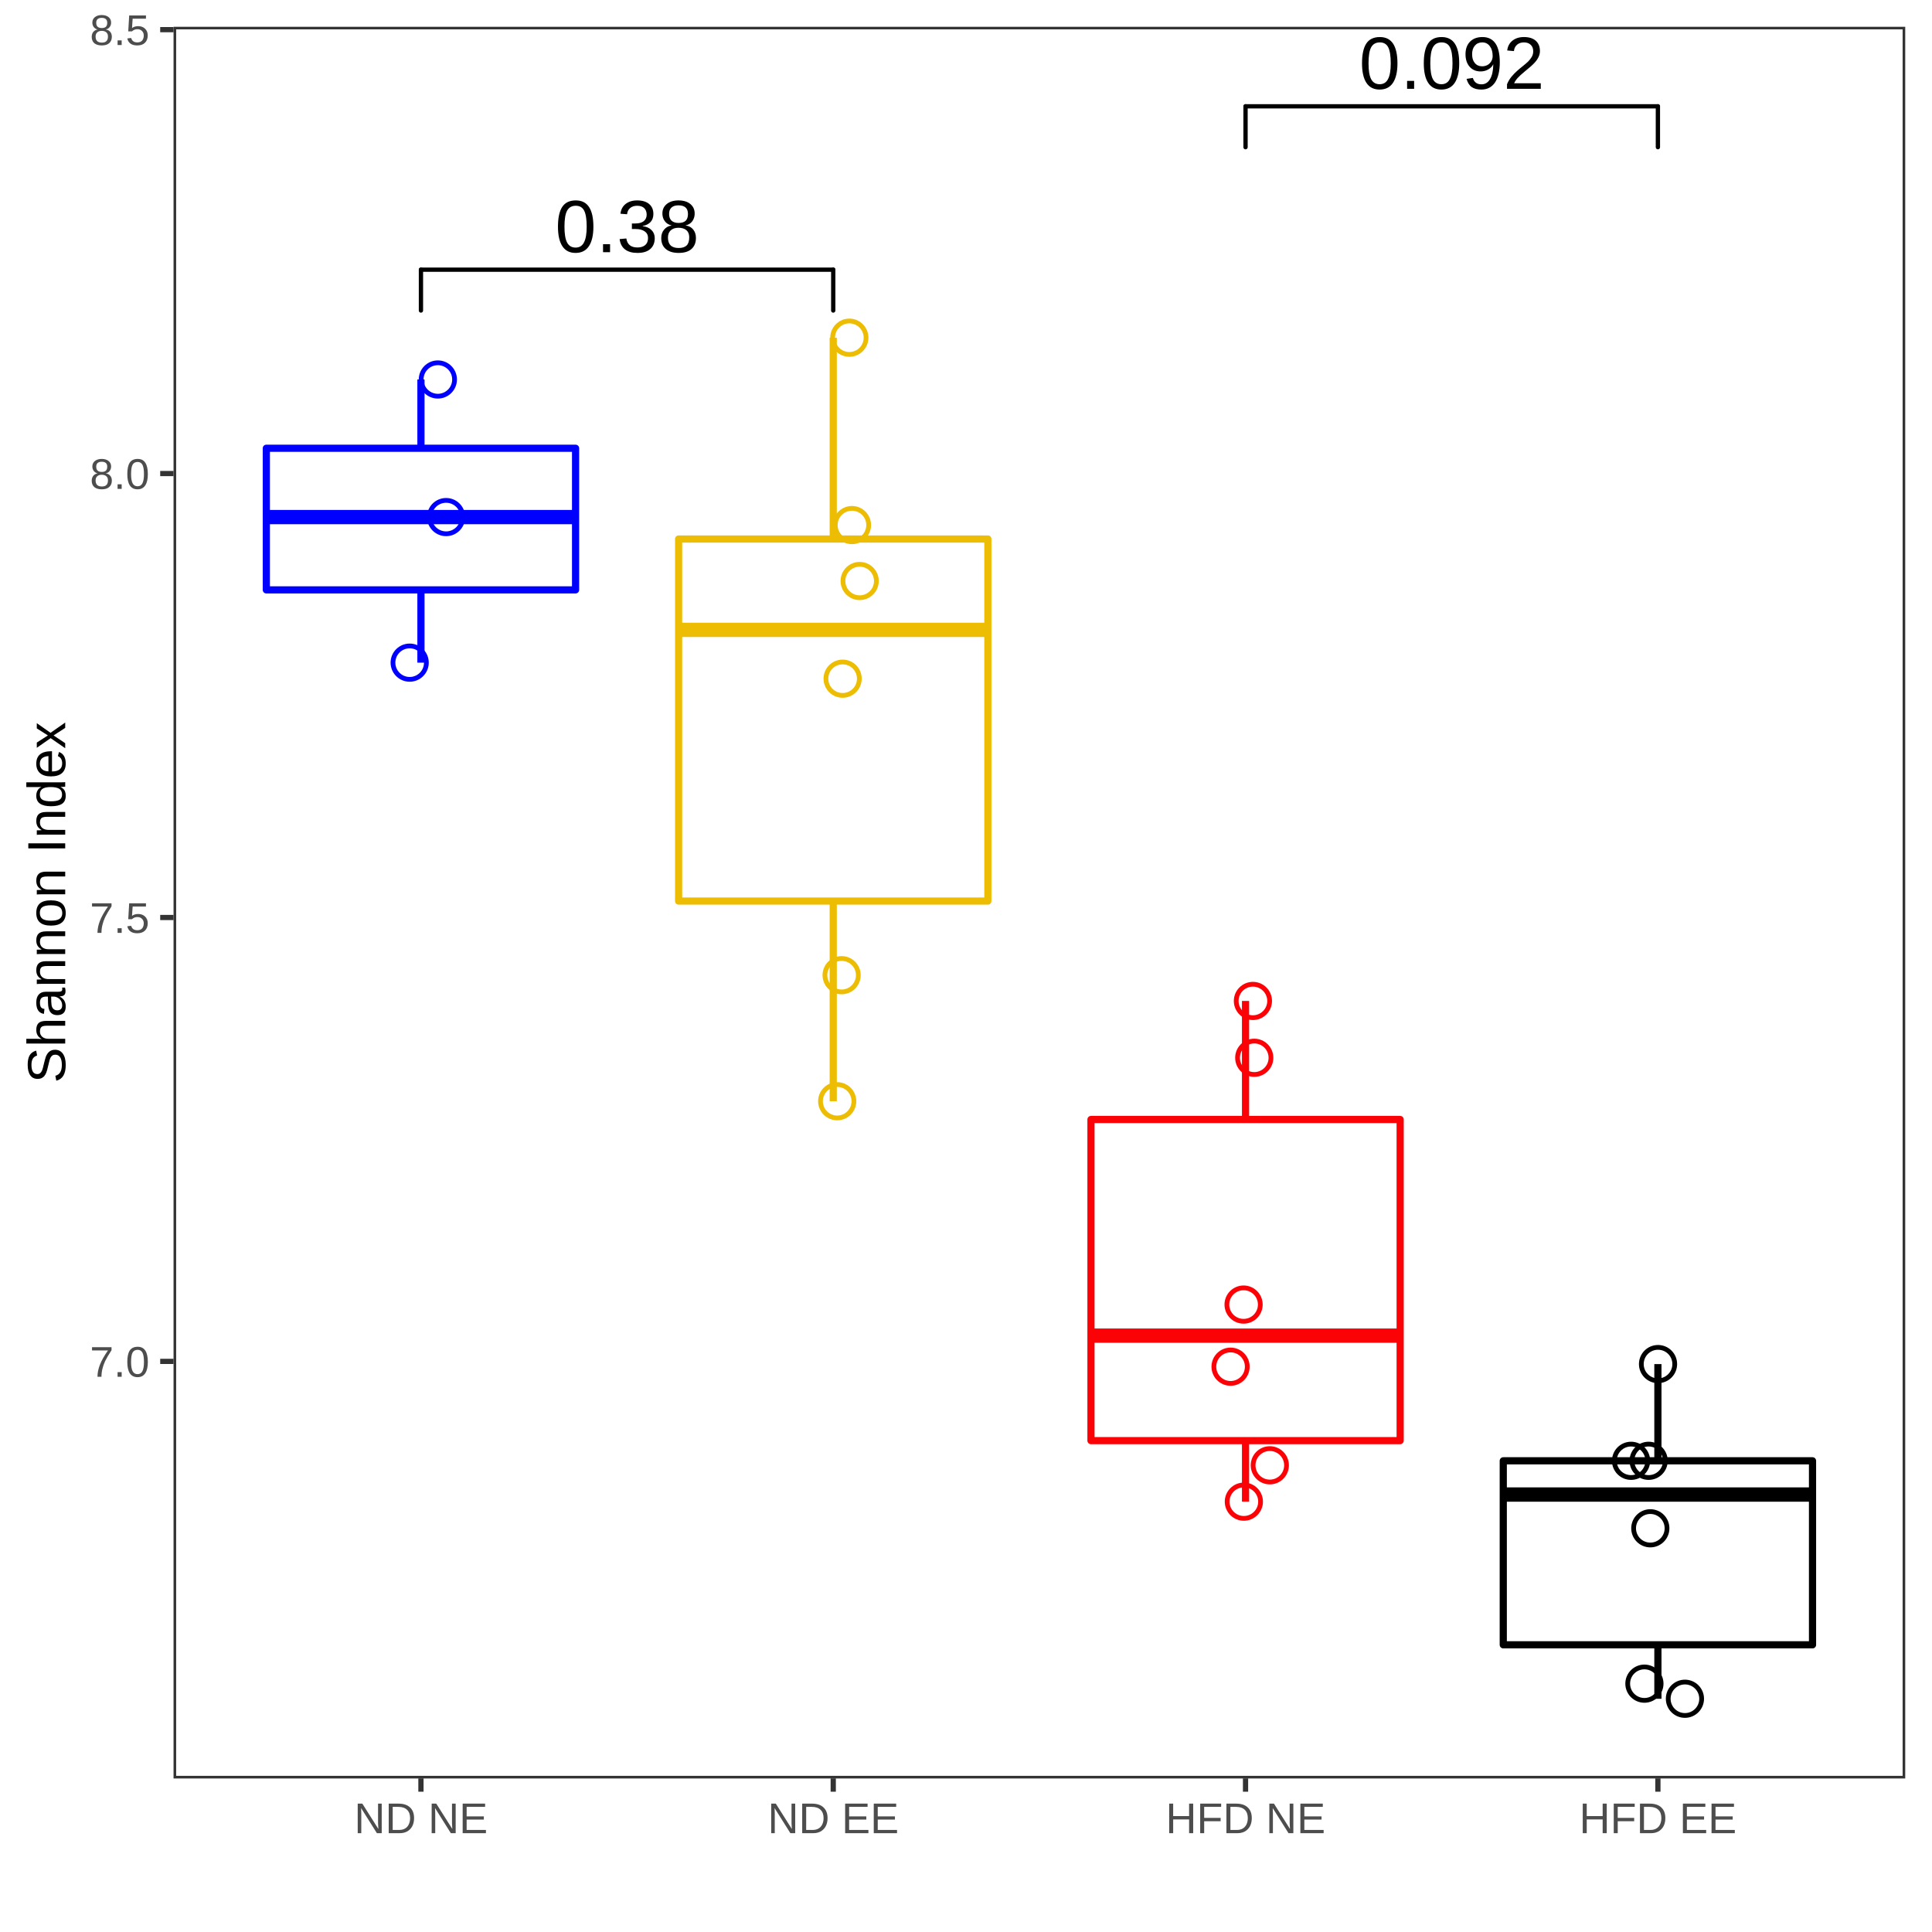
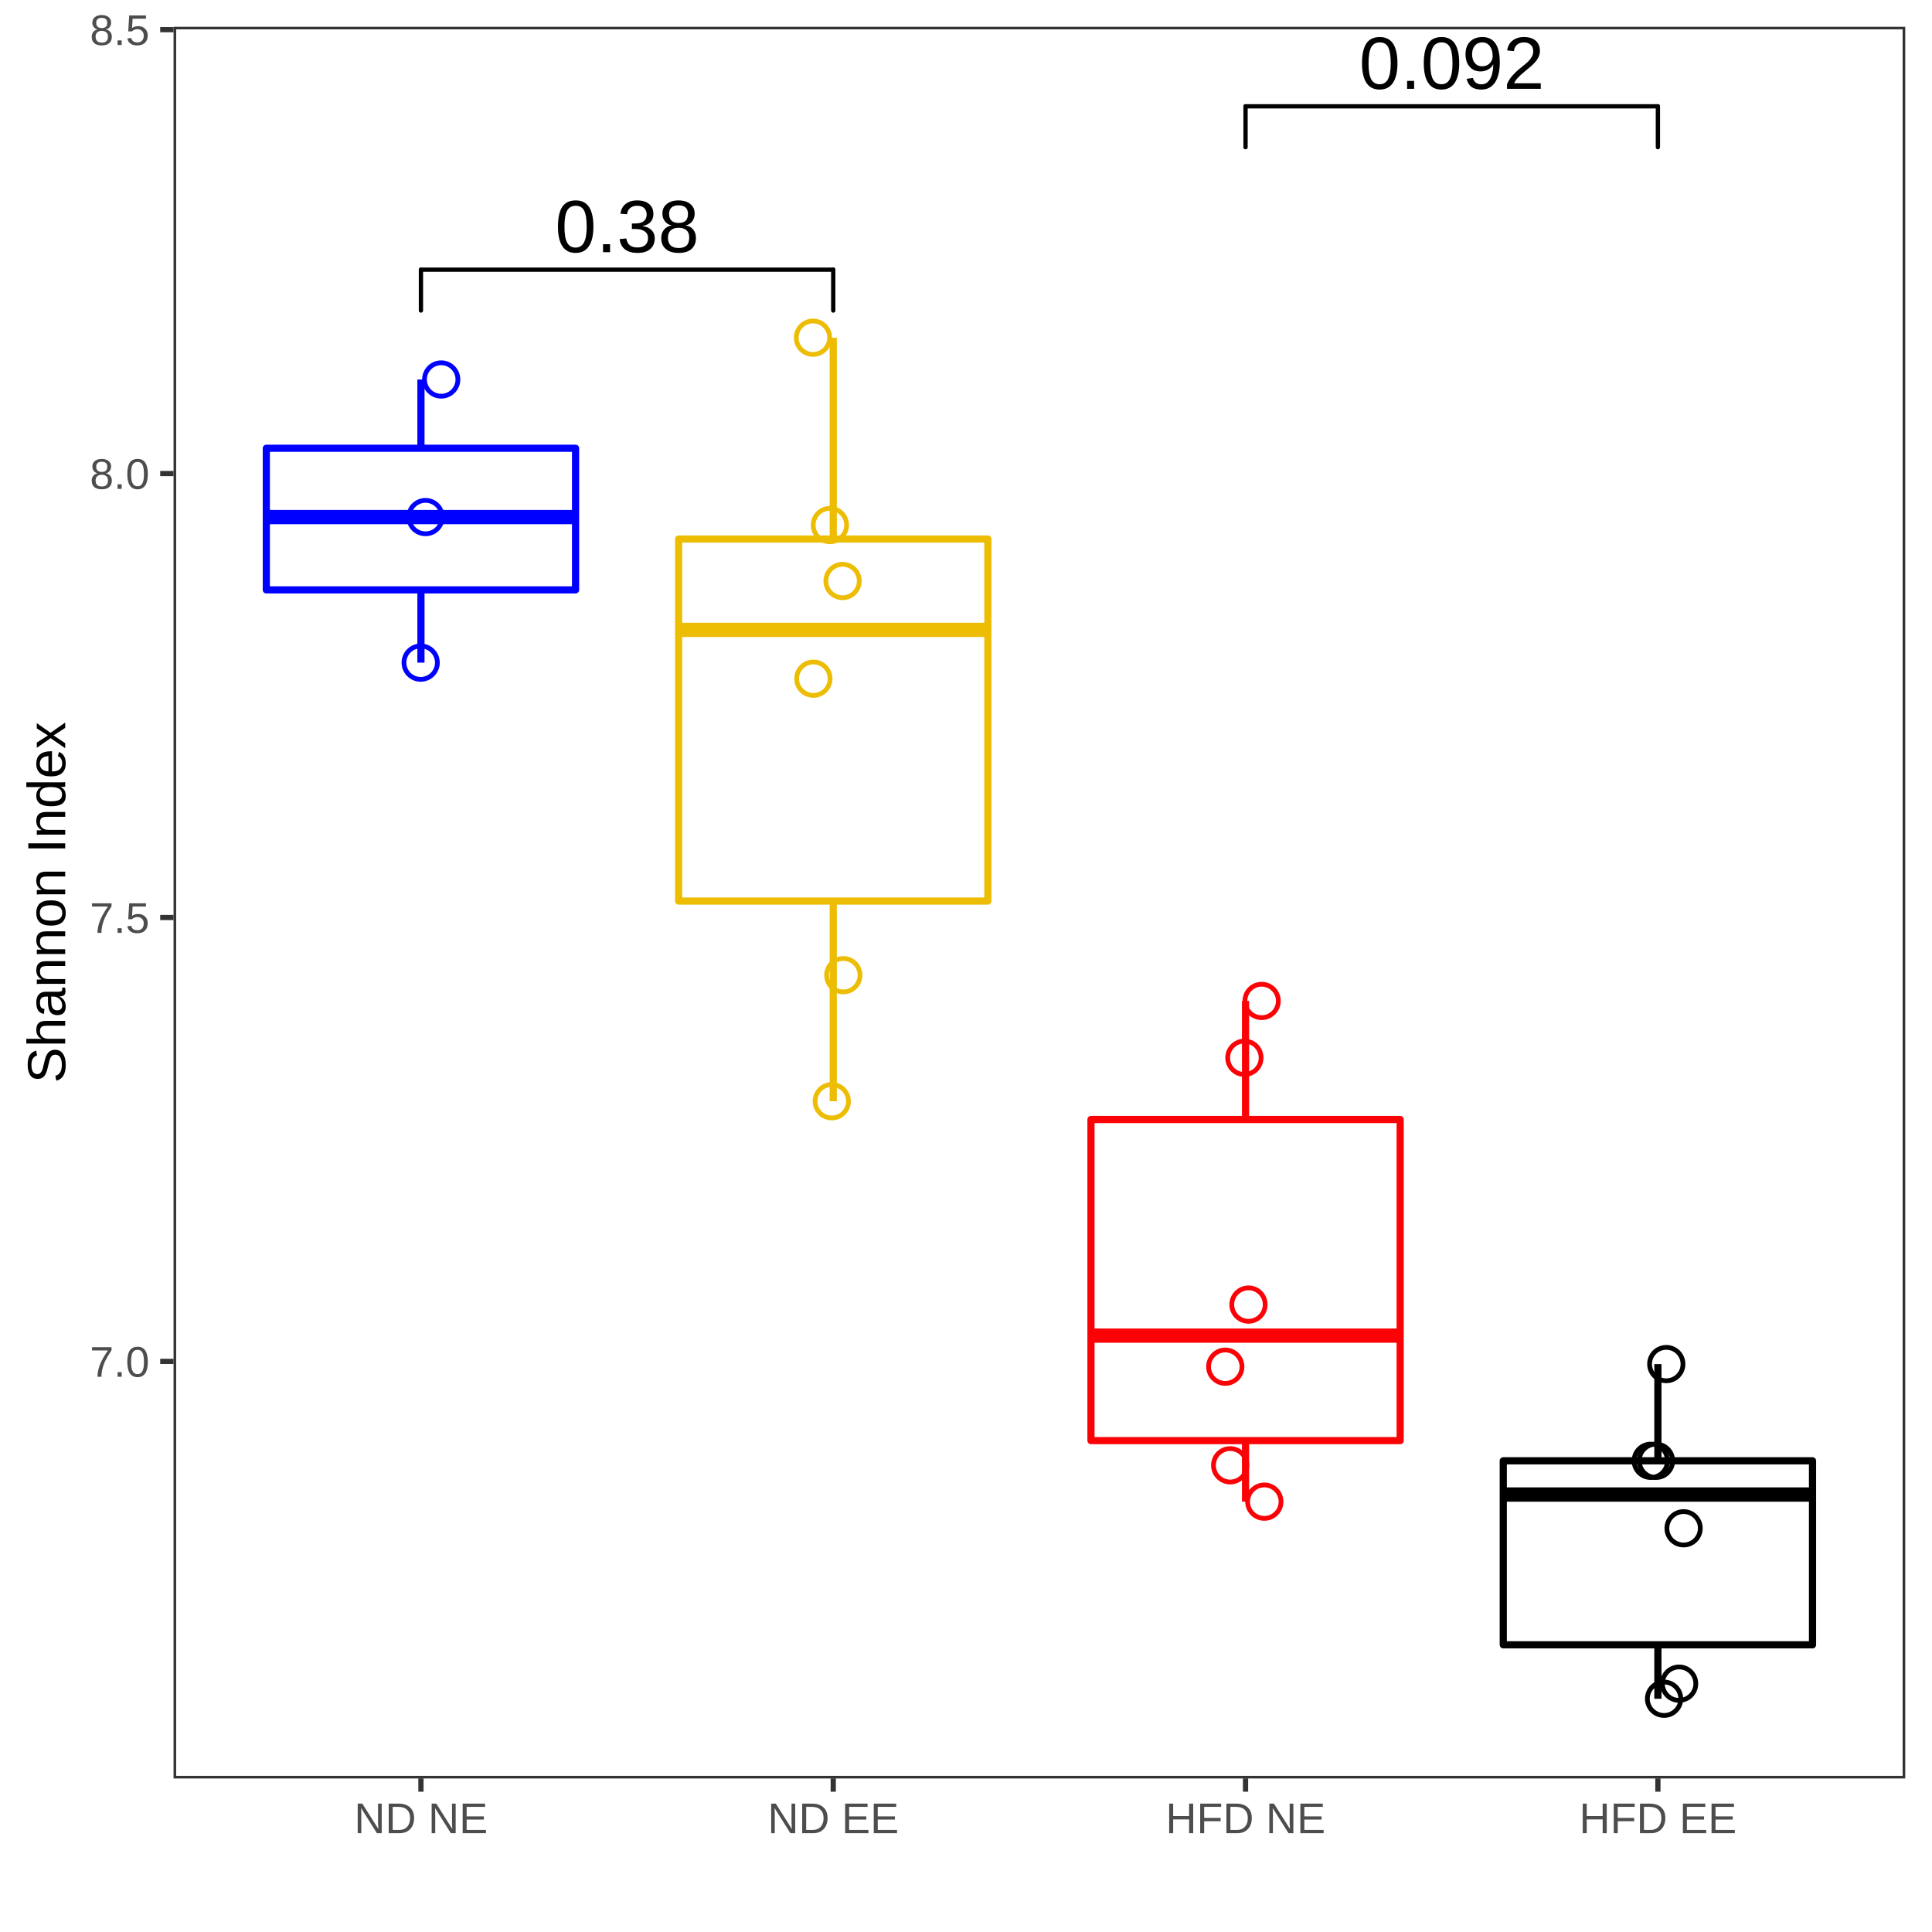
<svg xmlns="http://www.w3.org/2000/svg" class="svglite" width="288.00pt" height="288.00pt" viewBox="0 0 288.00 288.00">
  <defs>
    <style type="text/css">
    .svglite line, .svglite polyline, .svglite polygon, .svglite path, .svglite rect, .svglite circle {
      fill: none;
      stroke: #000000;
      stroke-linecap: round;
      stroke-linejoin: round;
      stroke-miterlimit: 10.00;
+     }
+     .svglite text {
+       white-space: pre;
    }
  </style>
  </defs>
  <rect width="100%" height="100%" style="stroke: none; fill: #FFFFFF;" />
  <defs>
    <clipPath id="cpMC4wMHwyODguMDB8MC4wMHwyODguMDA=">
      <rect x="0.00" y="0.00" width="288.00" height="288.00" />
    </clipPath>
  </defs>
  <g clip-path="url(#cpMC4wMHwyODguMDB8MC4wMHwyODguMDA=)">
    <rect x="0" y="0.00" width="288.00" height="288.00" style="stroke-width: 0.78; stroke: #FFFFFF; fill: #FFFFFF;" />
  </g>
  <defs>
    <clipPath id="cpMjUuODd8Mjg0LjAxfDMuOTl8MjY1LjEw">
      <rect x="25.87" y="3.99" width="258.14" height="261.12" />
    </clipPath>
  </defs>
  <g clip-path="url(#cpMjUuODd8Mjg0LjAxfDMuOTl8MjY1LjEw)">
    <rect x="25.87" y="3.99" width="258.14" height="261.12" style="stroke-width: 0.78; stroke: none; fill: #FFFFFF;" />
    <line x1="62.75" y1="66.82" x2="62.75" y2="56.57" style="stroke-width: 1.07; stroke: #0000FF; stroke-linecap: butt;" />
    <line x1="62.75" y1="87.93" x2="62.75" y2="98.78" style="stroke-width: 1.07; stroke: #0000FF; stroke-linecap: butt;" />
    <polygon points="39.70,66.82 39.70,87.93 85.80,87.93 85.80,66.82 39.70,66.82 " style="stroke-width: 1.07; stroke: #0000FF; fill: #FFFFFF;" />
    <line x1="39.70" y1="77.08" x2="85.80" y2="77.08" style="stroke-width: 2.13; stroke: #0000FF; stroke-linecap: butt;" />
    <line x1="124.21" y1="80.35" x2="124.21" y2="50.34" style="stroke-width: 1.07; stroke: #EDBD04; stroke-linecap: butt;" />
    <line x1="124.21" y1="134.32" x2="124.21" y2="164.16" style="stroke-width: 1.07; stroke: #EDBD04; stroke-linecap: butt;" />
    <polygon points="101.16,80.35 101.16,134.32 147.26,134.32 147.26,80.35 101.16,80.35 " style="stroke-width: 1.07; stroke: #EDBD04; fill: #FFFFFF;" />
    <line x1="101.16" y1="93.89" x2="147.26" y2="93.89" style="stroke-width: 2.13; stroke: #EDBD04; stroke-linecap: butt;" />
    <line x1="185.67" y1="166.88" x2="185.67" y2="149.21" style="stroke-width: 1.07; stroke: #FB0207; stroke-linecap: butt;" />
    <line x1="185.67" y1="214.75" x2="185.67" y2="223.85" style="stroke-width: 1.07; stroke: #FB0207; stroke-linecap: butt;" />
    <polygon points="162.63,166.88 162.63,214.75 208.72,214.75 208.72,166.88 162.63,166.88 " style="stroke-width: 1.07; stroke: #FB0207; fill: #FFFFFF;" />
    <line x1="162.63" y1="199.10" x2="208.72" y2="199.10" style="stroke-width: 2.13; stroke: #FB0207; stroke-linecap: butt;" />
    <line x1="247.14" y1="217.76" x2="247.14" y2="203.34" style="stroke-width: 1.07; stroke-linecap: butt;" />
    <line x1="247.14" y1="245.19" x2="247.14" y2="253.23" style="stroke-width: 1.07; stroke-linecap: butt;" />
    <polygon points="224.09,217.76 224.09,245.19 270.19,245.19 270.19,217.76 224.09,217.76 " style="stroke-width: 1.07; fill: #FFFFFF;" />
    <line x1="224.09" y1="222.79" x2="270.19" y2="222.79" style="stroke-width: 2.13; stroke-linecap: butt;" />
-     <circle cx="243.14" cy="217.76" r="2.49" style="stroke-width: 0.71;" />
-     <circle cx="247.16" cy="203.34" r="2.49" style="stroke-width: 0.71;" />
-     <circle cx="125.46" cy="145.37" r="2.49" style="stroke-width: 0.71; stroke: #EDBD04;" />
-     <circle cx="186.77" cy="149.21" r="2.49" style="stroke-width: 0.71; stroke: #FB0207;" />
-     <circle cx="251.17" cy="253.23" r="2.49" style="stroke-width: 0.71;" />
-     <circle cx="126.61" cy="50.34" r="2.49" style="stroke-width: 0.71; stroke: #EDBD04;" />
-     <circle cx="124.80" cy="164.16" r="2.49" style="stroke-width: 0.71; stroke: #EDBD04;" />
-     <circle cx="245.13" cy="250.98" r="2.49" style="stroke-width: 0.71;" />
-     <circle cx="127.00" cy="78.27" r="2.49" style="stroke-width: 0.71; stroke: #EDBD04;" />
-     <circle cx="246.01" cy="227.82" r="2.49" style="stroke-width: 0.71;" />
-     <circle cx="185.38" cy="194.47" r="2.49" style="stroke-width: 0.71; stroke: #FB0207;" />
-     <circle cx="128.15" cy="86.61" r="2.49" style="stroke-width: 0.71; stroke: #EDBD04;" />
-     <circle cx="185.42" cy="223.85" r="2.49" style="stroke-width: 0.71; stroke: #FB0207;" />
-     <circle cx="66.50" cy="77.08" r="2.49" style="stroke-width: 0.71; stroke: #0000FF;" />
-     <circle cx="189.29" cy="218.43" r="2.49" style="stroke-width: 0.71; stroke: #FB0207;" />
-     <circle cx="61.07" cy="98.78" r="2.49" style="stroke-width: 0.71; stroke: #0000FF;" />
-     <circle cx="65.27" cy="56.57" r="2.49" style="stroke-width: 0.71; stroke: #0000FF;" />
-     <circle cx="186.97" cy="157.68" r="2.49" style="stroke-width: 0.71; stroke: #FB0207;" />
-     <circle cx="183.44" cy="203.73" r="2.49" style="stroke-width: 0.71; stroke: #FB0207;" />
-     <circle cx="245.76" cy="217.76" r="2.49" style="stroke-width: 0.71;" />
-     <circle cx="125.61" cy="101.17" r="2.49" style="stroke-width: 0.71; stroke: #EDBD04;" />
-     <text x="216.41" y="13.24" text-anchor="middle" style="font-size: 11.04px; font-family: Arial;" textLength="27.60px" lengthAdjust="spacingAndGlyphs">0.092</text>
+     <circle cx="246.85" cy="217.76" r="2.49" style="stroke-width: 0.71;" />
+     <circle cx="248.39" cy="203.34" r="2.49" style="stroke-width: 0.71;" />
+     <circle cx="125.71" cy="145.37" r="2.49" style="stroke-width: 0.71; stroke: #EDBD04;" />
+     <circle cx="188.07" cy="149.21" r="2.49" style="stroke-width: 0.71; stroke: #FB0207;" />
+     <circle cx="248.06" cy="253.23" r="2.49" style="stroke-width: 0.71;" />
+     <circle cx="121.19" cy="50.34" r="2.49" style="stroke-width: 0.71; stroke: #EDBD04;" />
+     <circle cx="123.99" cy="164.16" r="2.49" style="stroke-width: 0.71; stroke: #EDBD04;" />
+     <circle cx="250.30" cy="250.98" r="2.49" style="stroke-width: 0.71;" />
+     <circle cx="123.71" cy="78.27" r="2.49" style="stroke-width: 0.71; stroke: #EDBD04;" />
+     <circle cx="250.97" cy="227.82" r="2.49" style="stroke-width: 0.71;" />
+     <circle cx="186.11" cy="194.47" r="2.49" style="stroke-width: 0.71; stroke: #FB0207;" />
+     <circle cx="125.60" cy="86.61" r="2.49" style="stroke-width: 0.71; stroke: #EDBD04;" />
+     <circle cx="188.47" cy="223.85" r="2.49" style="stroke-width: 0.71; stroke: #FB0207;" />
+     <circle cx="63.43" cy="77.08" r="2.49" style="stroke-width: 0.71; stroke: #0000FF;" />
+     <circle cx="183.38" cy="218.43" r="2.49" style="stroke-width: 0.71; stroke: #FB0207;" />
+     <circle cx="62.71" cy="98.78" r="2.49" style="stroke-width: 0.71; stroke: #0000FF;" />
+     <circle cx="65.77" cy="56.57" r="2.49" style="stroke-width: 0.71; stroke: #0000FF;" />
+     <circle cx="185.50" cy="157.68" r="2.49" style="stroke-width: 0.71; stroke: #FB0207;" />
+     <circle cx="182.65" cy="203.73" r="2.49" style="stroke-width: 0.71; stroke: #FB0207;" />
+     <circle cx="246.08" cy="217.76" r="2.49" style="stroke-width: 0.71;" />
+     <circle cx="121.25" cy="101.17" r="2.49" style="stroke-width: 0.71; stroke: #EDBD04;" />
+     <text x="216.41" y="13.24" text-anchor="middle" style="font-size: 11.04px; font-family: &quot;Arial&quot;;" textLength="27.60px" lengthAdjust="spacingAndGlyphs">0.092</text>
    <line x1="247.14" y1="21.94" x2="247.14" y2="15.85" style="stroke-width: 0.64;" />
    <line x1="247.14" y1="15.85" x2="185.67" y2="15.85" style="stroke-width: 0.64;" />
    <line x1="185.67" y1="15.85" x2="185.67" y2="21.94" style="stroke-width: 0.64;" />
-     <text x="93.48" y="37.59" text-anchor="middle" style="font-size: 11.04px; font-family: Arial;" textLength="21.47px" lengthAdjust="spacingAndGlyphs">0.38</text>
+     <text x="93.48" y="37.59" text-anchor="middle" style="font-size: 11.04px; font-family: &quot;Arial&quot;;" textLength="21.47px" lengthAdjust="spacingAndGlyphs">0.38</text>
    <line x1="124.21" y1="46.29" x2="124.21" y2="40.20" style="stroke-width: 0.64;" />
    <line x1="124.21" y1="40.20" x2="62.75" y2="40.20" style="stroke-width: 0.64;" />
    <line x1="62.75" y1="40.20" x2="62.75" y2="46.29" style="stroke-width: 0.64;" />
    <rect x="25.87" y="3.99" width="258.14" height="261.12" style="stroke-width: 0.78; stroke: #333333;" />
  </g>
  <g clip-path="url(#cpMC4wMHwyODguMDB8MC4wMHwyODguMDA=)">
-     <text x="22.29" y="205.23" text-anchor="end" style="font-size: 6.40px; fill: #4D4D4D; font-family: Arial;" textLength="8.89px" lengthAdjust="spacingAndGlyphs">7.0</text>
-     <text x="22.29" y="139.06" text-anchor="end" style="font-size: 6.40px; fill: #4D4D4D; font-family: Arial;" textLength="8.89px" lengthAdjust="spacingAndGlyphs">7.5</text>
-     <text x="22.29" y="72.88" text-anchor="end" style="font-size: 6.40px; fill: #4D4D4D; font-family: Arial;" textLength="8.89px" lengthAdjust="spacingAndGlyphs">8.0</text>
-     <text x="22.29" y="6.71" text-anchor="end" style="font-size: 6.40px; fill: #4D4D4D; font-family: Arial;" textLength="8.89px" lengthAdjust="spacingAndGlyphs">8.5</text>
+     <text x="22.29" y="205.23" text-anchor="end" style="font-size: 6.40px;fill: #4D4D4D; font-family: &quot;Arial&quot;;" textLength="8.89px" lengthAdjust="spacingAndGlyphs">7.0</text>
+     <text x="22.29" y="139.06" text-anchor="end" style="font-size: 6.40px;fill: #4D4D4D; font-family: &quot;Arial&quot;;" textLength="8.89px" lengthAdjust="spacingAndGlyphs">7.5</text>
+     <text x="22.29" y="72.88" text-anchor="end" style="font-size: 6.40px;fill: #4D4D4D; font-family: &quot;Arial&quot;;" textLength="8.89px" lengthAdjust="spacingAndGlyphs">8.0</text>
+     <text x="22.29" y="6.71" text-anchor="end" style="font-size: 6.40px;fill: #4D4D4D; font-family: &quot;Arial&quot;;" textLength="8.89px" lengthAdjust="spacingAndGlyphs">8.5</text>
    <polyline points="23.88,202.94 25.87,202.94 " style="stroke-width: 0.78; stroke: #333333; stroke-linecap: butt;" />
    <polyline points="23.88,136.77 25.87,136.77 " style="stroke-width: 0.78; stroke: #333333; stroke-linecap: butt;" />
    <polyline points="23.88,70.59 25.87,70.59 " style="stroke-width: 0.78; stroke: #333333; stroke-linecap: butt;" />
    <polyline points="23.88,4.42 25.87,4.42 " style="stroke-width: 0.78; stroke: #333333; stroke-linecap: butt;" />
    <polyline points="62.75,267.09 62.75,265.10 " style="stroke-width: 0.78; stroke: #333333; stroke-linecap: butt;" />
    <polyline points="124.21,267.09 124.21,265.10 " style="stroke-width: 0.78; stroke: #333333; stroke-linecap: butt;" />
    <polyline points="185.67,267.09 185.67,265.10 " style="stroke-width: 0.78; stroke: #333333; stroke-linecap: butt;" />
    <polyline points="247.14,267.09 247.14,265.10 " style="stroke-width: 0.78; stroke: #333333; stroke-linecap: butt;" />
-     <text x="62.75" y="273.27" text-anchor="middle" style="font-size: 6.40px; fill: #4D4D4D; font-family: Arial;" textLength="19.89px" lengthAdjust="spacingAndGlyphs">ND NE</text>
-     <text x="124.21" y="273.27" text-anchor="middle" style="font-size: 6.40px; fill: #4D4D4D; font-family: Arial;" textLength="19.53px" lengthAdjust="spacingAndGlyphs">ND EE</text>
-     <text x="185.67" y="273.27" text-anchor="middle" style="font-size: 6.40px; fill: #4D4D4D; font-family: Arial;" textLength="23.79px" lengthAdjust="spacingAndGlyphs">HFD NE</text>
-     <text x="247.14" y="273.27" text-anchor="middle" style="font-size: 6.40px; fill: #4D4D4D; font-family: Arial;" textLength="23.44px" lengthAdjust="spacingAndGlyphs">HFD EE</text>
-     <text transform="translate(9.72,134.54) rotate(-90)" text-anchor="middle" style="font-size: 8.00px; font-family: Arial;" textLength="53.83px" lengthAdjust="spacingAndGlyphs">Shannon Index</text>
+     <text x="62.75" y="273.27" text-anchor="middle" style="font-size: 6.40px;fill: #4D4D4D; font-family: &quot;Arial&quot;;" textLength="19.89px" lengthAdjust="spacingAndGlyphs">ND NE</text>
+     <text x="124.21" y="273.27" text-anchor="middle" style="font-size: 6.40px;fill: #4D4D4D; font-family: &quot;Arial&quot;;" textLength="19.53px" lengthAdjust="spacingAndGlyphs">ND EE</text>
+     <text x="185.67" y="273.27" text-anchor="middle" style="font-size: 6.40px;fill: #4D4D4D; font-family: &quot;Arial&quot;;" textLength="23.79px" lengthAdjust="spacingAndGlyphs">HFD NE</text>
+     <text x="247.14" y="273.27" text-anchor="middle" style="font-size: 6.40px;fill: #4D4D4D; font-family: &quot;Arial&quot;;" textLength="23.44px" lengthAdjust="spacingAndGlyphs">HFD EE</text>
+     <text transform="translate(9.72,134.54) rotate(-90)" text-anchor="middle" style="font-size: 8.00px; font-family: &quot;Arial&quot;;" textLength="53.83px" lengthAdjust="spacingAndGlyphs">Shannon Index</text>
  </g>
</svg>
